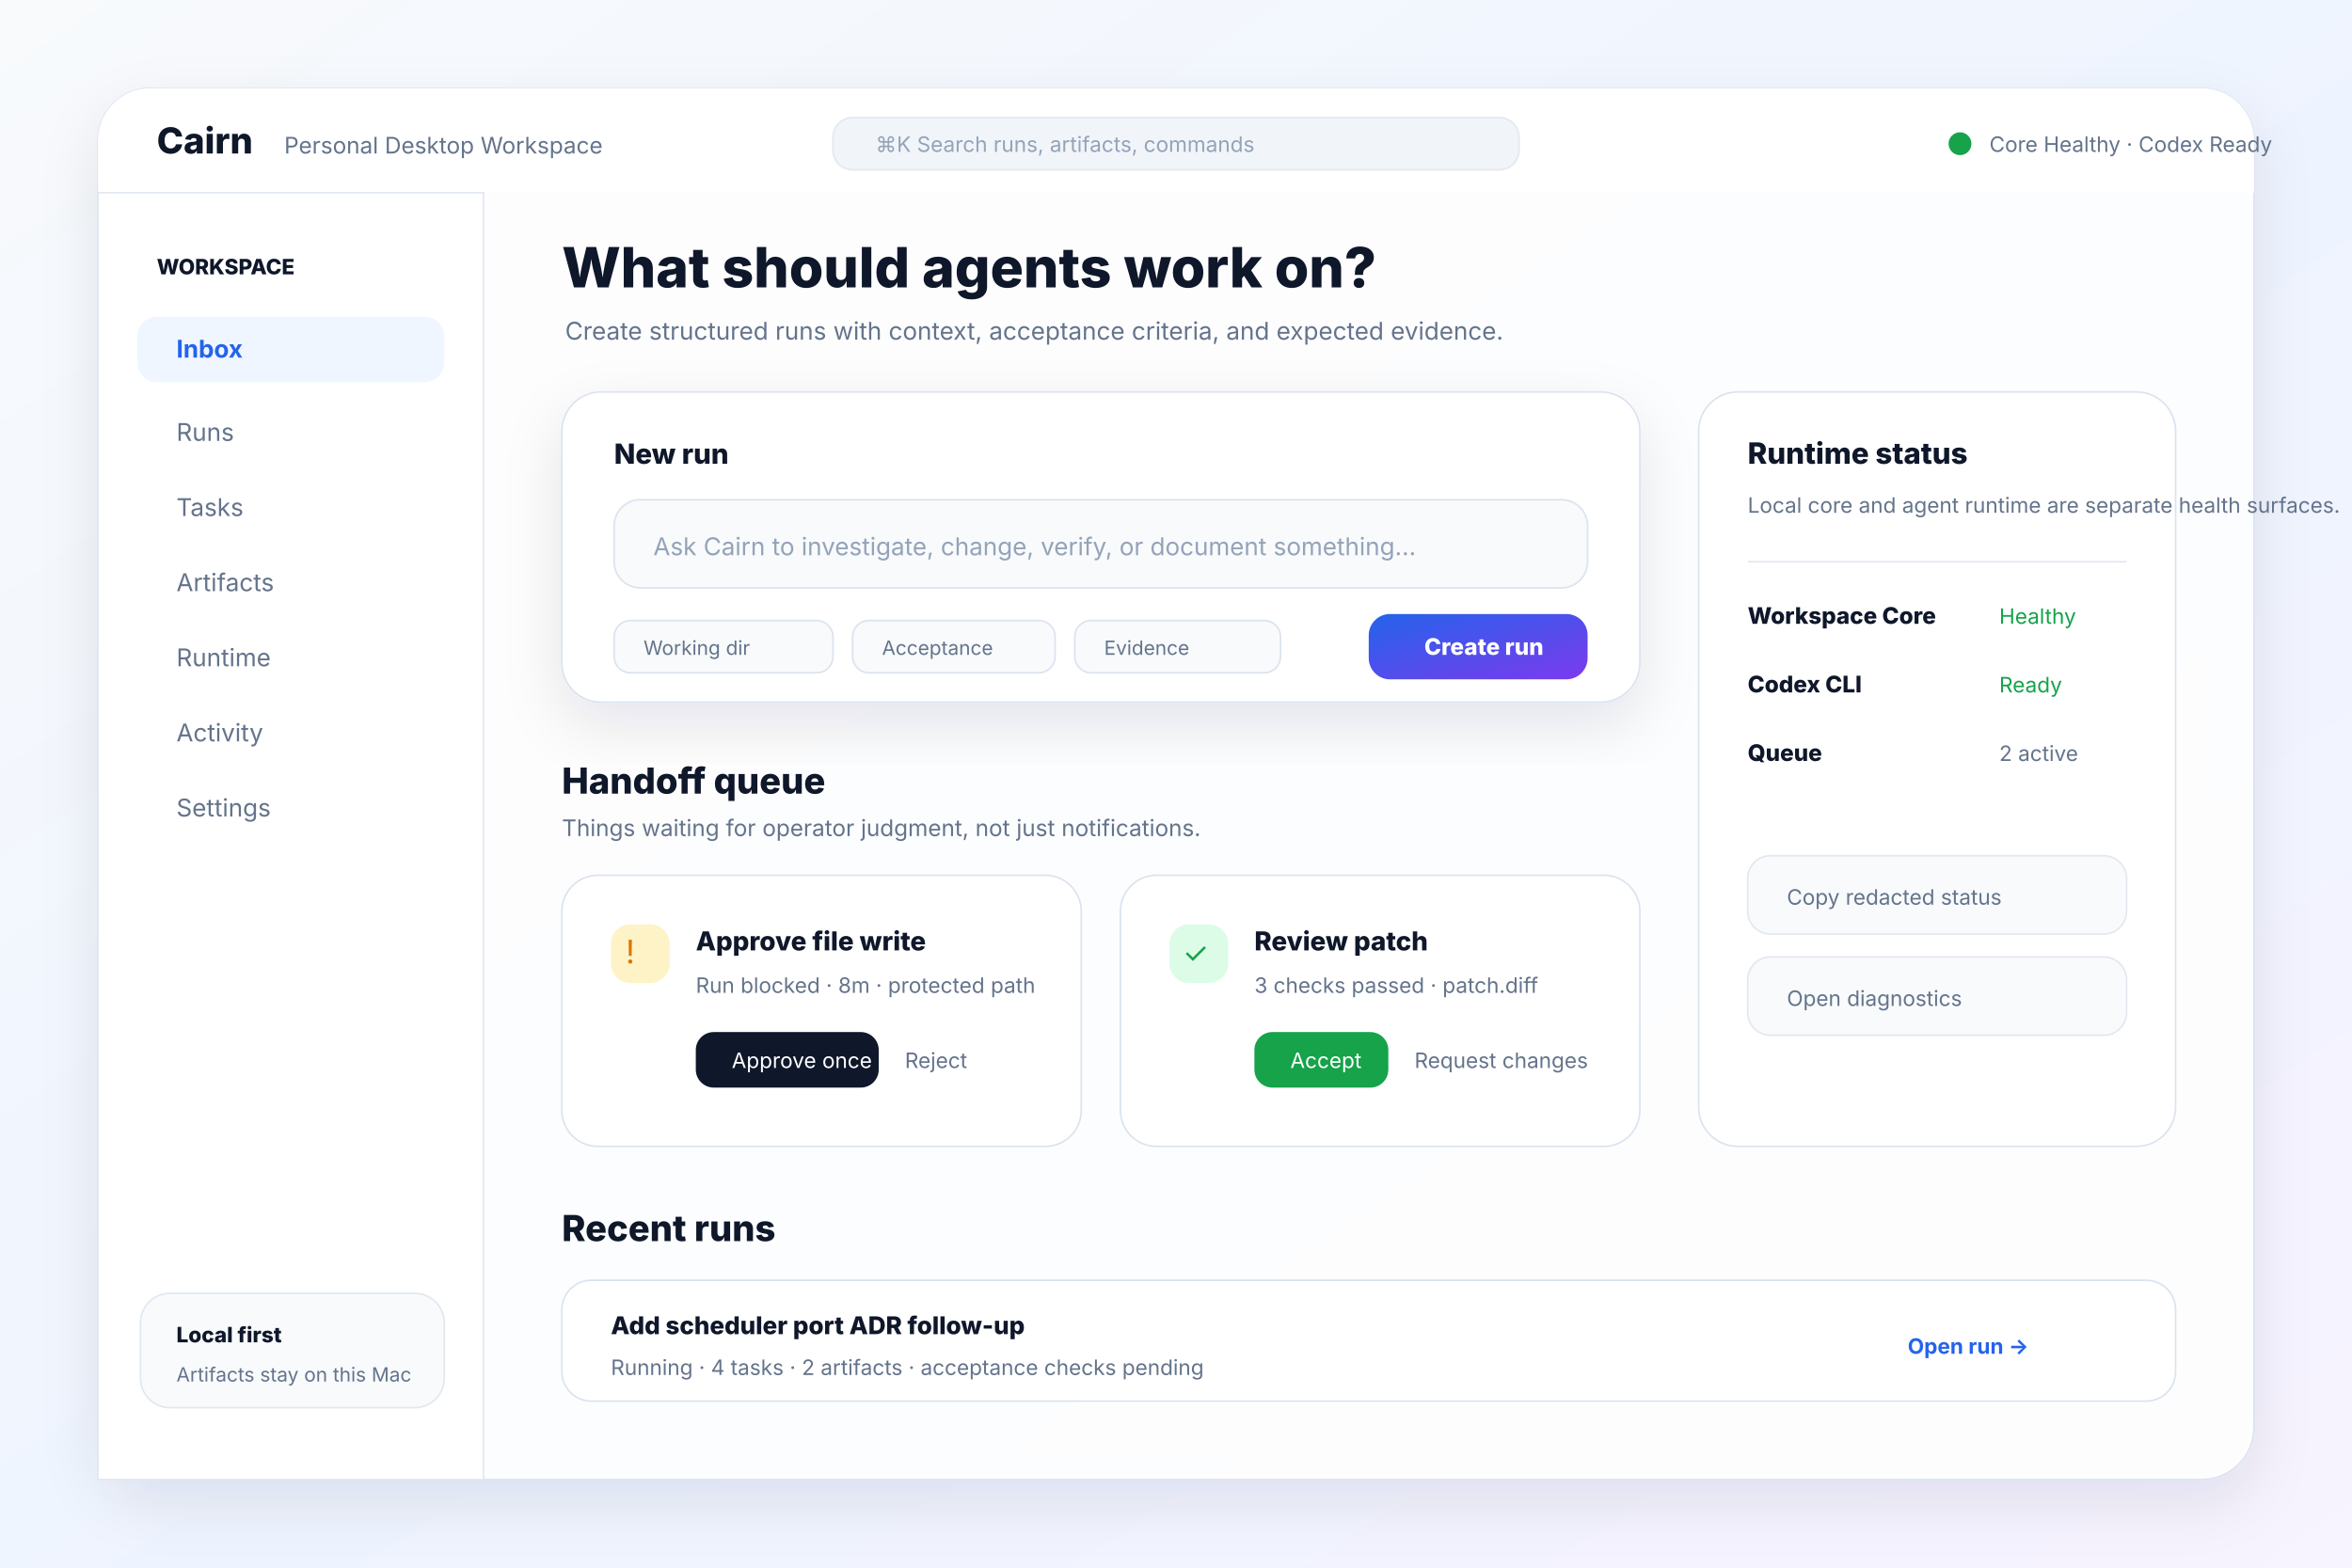
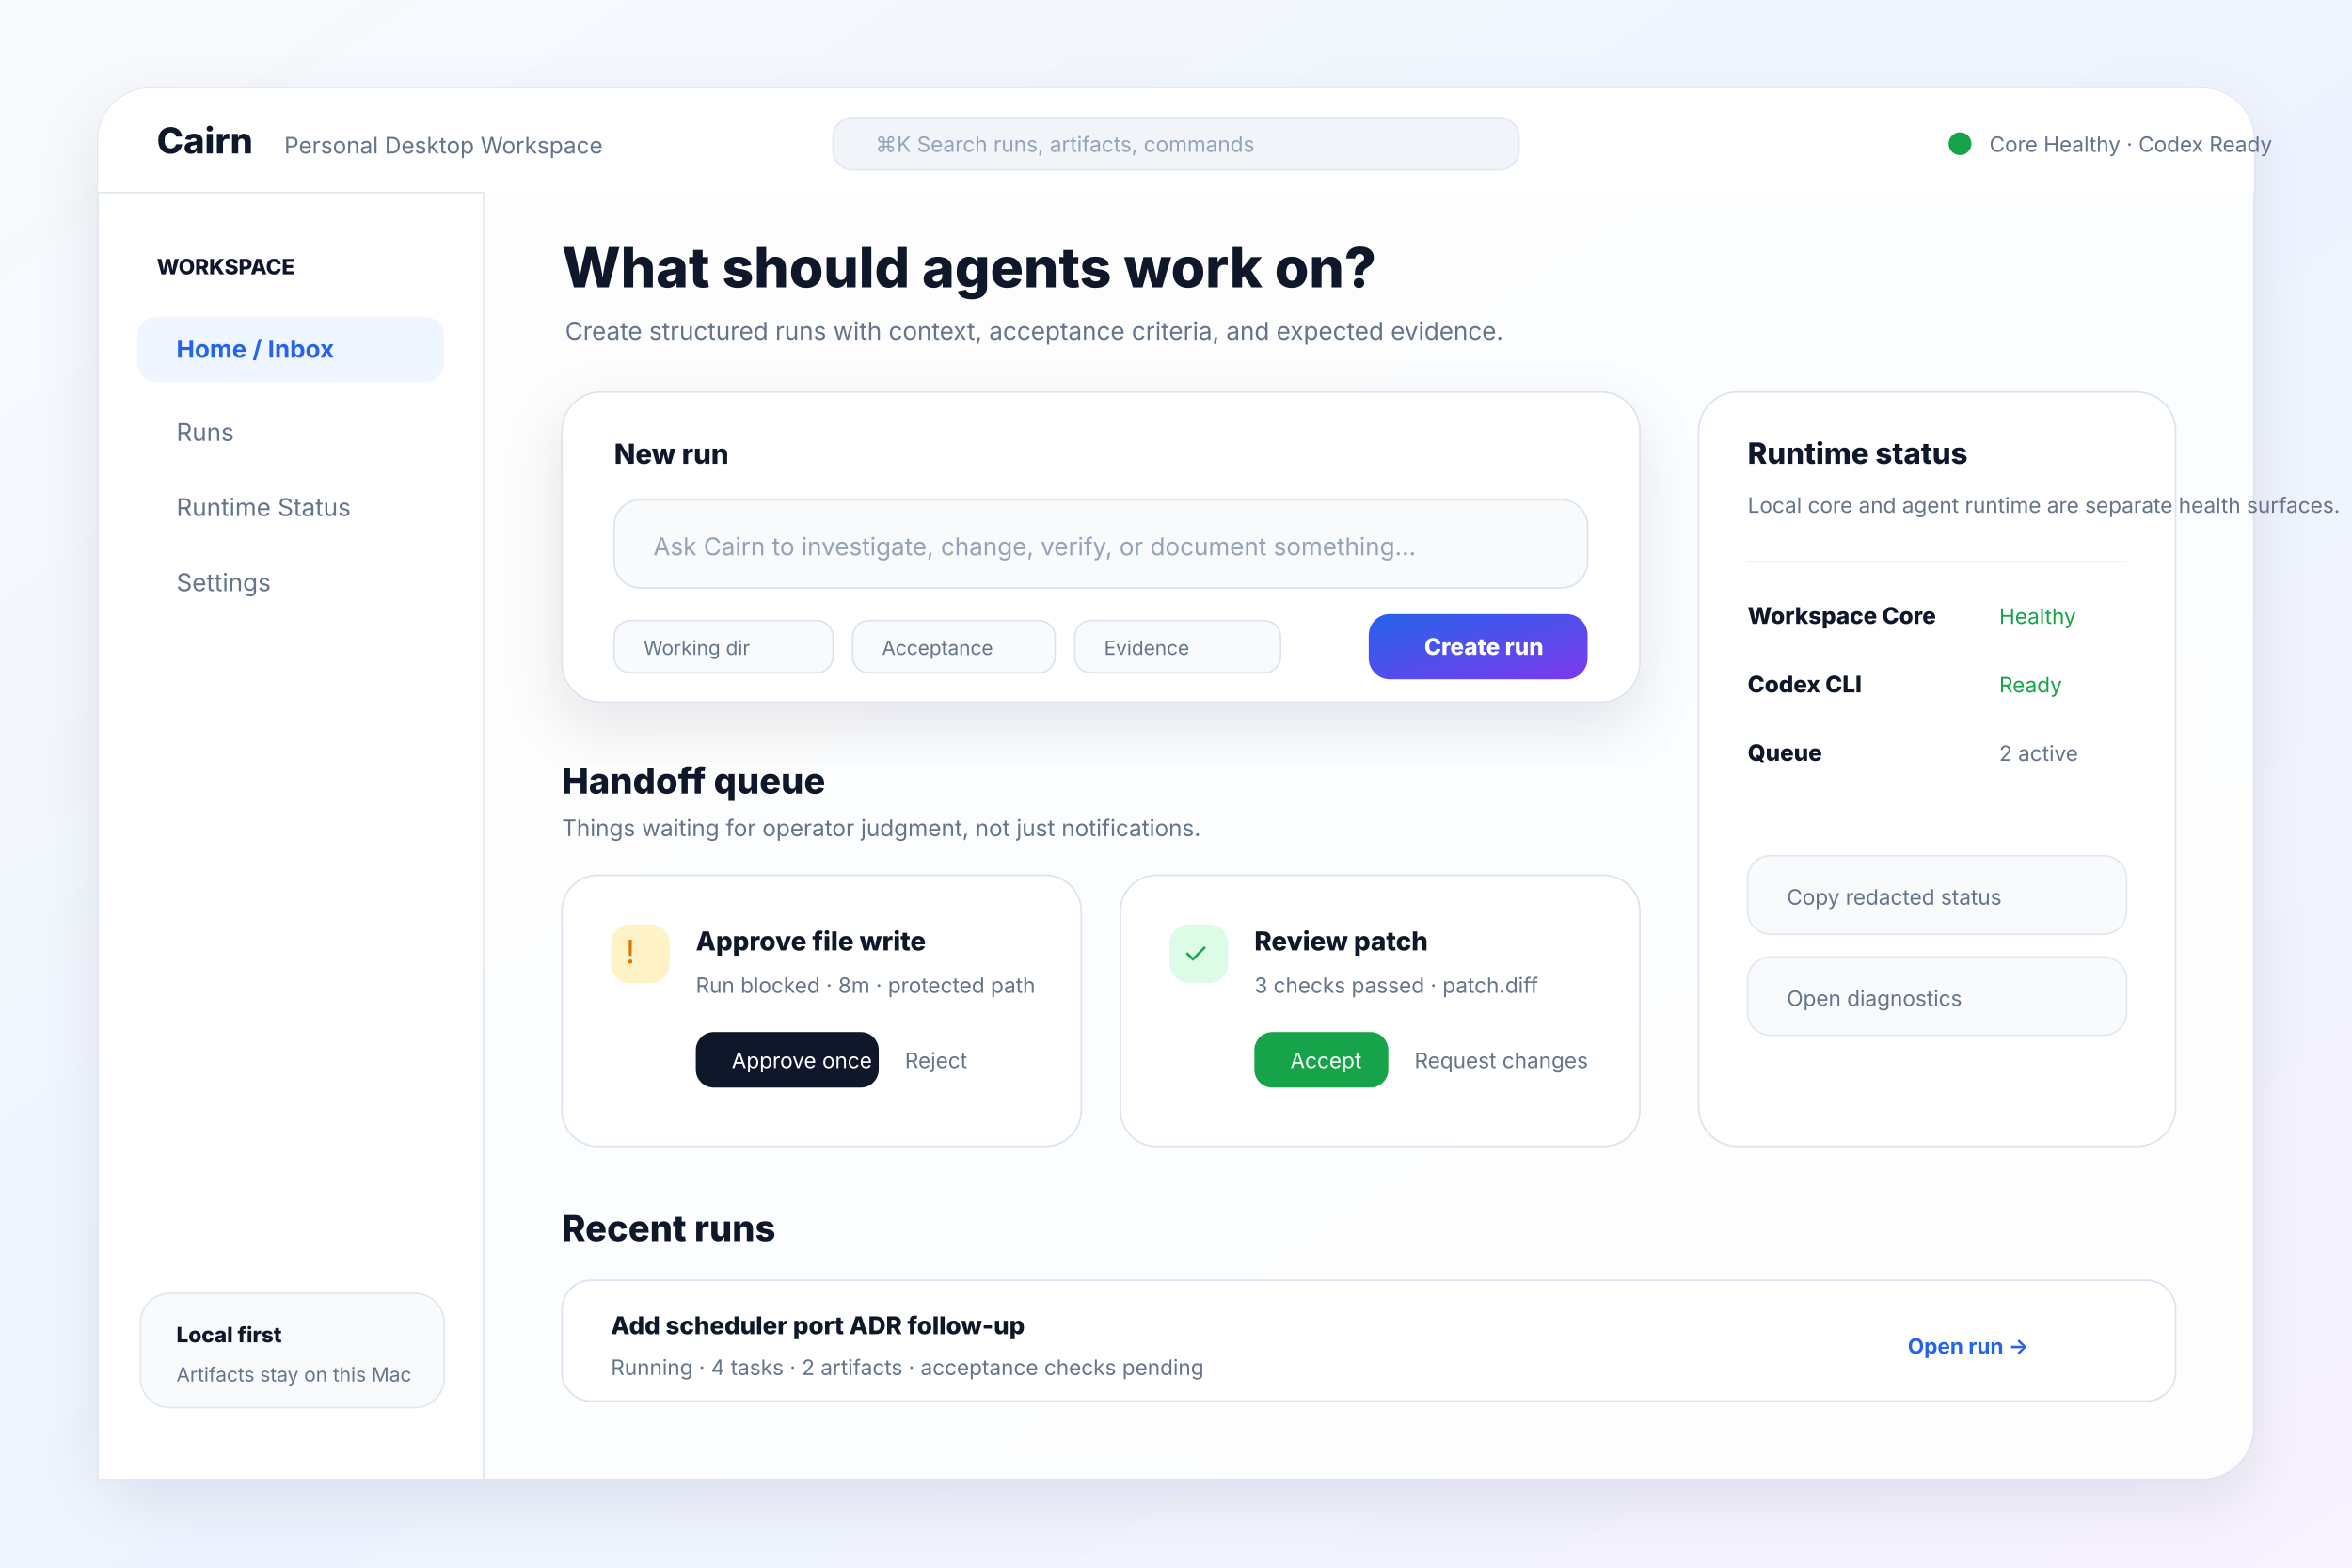
<svg xmlns="http://www.w3.org/2000/svg" width="1440" height="960" viewBox="0 0 1440 960" role="img" aria-labelledby="title desc">
  <defs>
    <linearGradient id="bg" x1="0" y1="0" x2="1" y2="1">
      <stop offset="0%" stop-color="#f8fafc" />
      <stop offset="55%" stop-color="#eef4ff" />
      <stop offset="100%" stop-color="#f7f3ff" />
    </linearGradient>
    <linearGradient id="brand" x1="0" y1="0" x2="1" y2="1">
      <stop offset="0%" stop-color="#2563eb" />
      <stop offset="100%" stop-color="#7c3aed" />
    </linearGradient>
    <filter id="shadow" x="-20%" y="-20%" width="140%" height="140%">
      <feDropShadow dx="0" dy="14" stdDeviation="18" flood-color="#0f172a" flood-opacity="0.10" />
    </filter>
    <style>
      .ui { font-family: Inter, ui-sans-serif, system-ui, -apple-system, BlinkMacSystemFont, 'Segoe UI', sans-serif; }
      .mono { font-family: SFMono-Regular, Menlo, Monaco, Consolas, monospace; }
      .title { font-weight: 760; fill: #0f172a; }
      .muted { fill: #64748b; }
      .soft { fill: #94a3b8; }
      .panel { fill: rgba(255,255,255,0.88); stroke: #dbe3ef; }
      .card { fill: #ffffff; stroke: #dbe3ef; }
      .hair { stroke: #e2e8f0; stroke-width: 1; }
      .blue { fill: #2563eb; }
      .green { fill: #16a34a; }
      .amber { fill: #d97706; }
      .red { fill: #dc2626; }
      .purple { fill: #7c3aed; }
    </style>
  </defs>
  <rect width="1440" height="960" fill="url(#bg)" />
  <rect x="60" y="54" width="1320" height="852" rx="32" class="panel" filter="url(#shadow)" />
  <rect x="60" y="54" width="1320" height="64" rx="32" fill="#ffffff" />
  <rect x="60" y="86" width="1320" height="32" fill="#ffffff" />
  <text x="96" y="94" class="ui title" font-size="22">Cairn</text>
  <text x="174" y="94" class="ui muted" font-size="14">Personal Desktop Workspace</text>
  <rect x="510" y="72" width="420" height="32" rx="12" fill="#f1f5f9" stroke="#e2e8f0" />
  <text x="536" y="93" class="ui soft" font-size="13">⌘K Search runs, artifacts, commands</text>
  <circle cx="1200" cy="88" r="7" fill="#16a34a" />
  <text x="1218" y="93" class="ui muted" font-size="13">Core Healthy · Codex Ready</text>
  <rect x="60" y="118" width="236" height="788" fill="#ffffff" stroke="#e2e8f0" />
  <text x="96" y="168" class="ui title" font-size="13">WORKSPACE</text>
  <rect x="84" y="194" width="188" height="40" rx="12" fill="#eff6ff" />
-   <text x="108" y="219" class="ui blue" font-size="15" font-weight="700">Inbox</text>
+   <text x="108" y="219" class="ui blue" font-size="15" font-weight="700">Home / Inbox</text>
  <text x="108" y="270" class="ui muted" font-size="15">Runs</text>
-   <text x="108" y="316" class="ui muted" font-size="15">Tasks</text>
-   <text x="108" y="362" class="ui muted" font-size="15">Artifacts</text>
-   <text x="108" y="408" class="ui muted" font-size="15">Runtime</text>
-   <text x="108" y="454" class="ui muted" font-size="15">Activity</text>
-   <text x="108" y="500" class="ui muted" font-size="15">Settings</text>
+   <text x="108" y="316" class="ui muted" font-size="15">Runtime Status</text>
+   <text x="108" y="362" class="ui muted" font-size="15">Settings</text>
  <rect x="86" y="792" width="186" height="70" rx="18" fill="#f8fafc" stroke="#e2e8f0" />
  <text x="108" y="822" class="ui title" font-size="13">Local first</text>
  <text x="108" y="846" class="ui muted" font-size="12">Artifacts stay on this Mac</text>
  <text x="344" y="176" class="ui title" font-size="34">What should agents work on?</text>
  <text x="346" y="208" class="ui muted" font-size="15">Create structured runs with context, acceptance criteria, and expected evidence.</text>
  <rect x="344" y="240" width="660" height="190" rx="24" class="card" filter="url(#shadow)" />
  <text x="376" y="284" class="ui title" font-size="17">New run</text>
  <rect x="376" y="306" width="596" height="54" rx="16" fill="#f8fafc" stroke="#dbe3ef" />
  <text x="400" y="340" class="ui soft" font-size="15">Ask Cairn to investigate, change, verify, or document something…</text>
  <rect x="376" y="380" width="134" height="32" rx="10" fill="#f8fafc" stroke="#dbe3ef" />
  <text x="394" y="401" class="ui muted" font-size="12">Working dir</text>
  <rect x="522" y="380" width="124" height="32" rx="10" fill="#f8fafc" stroke="#dbe3ef" />
  <text x="540" y="401" class="ui muted" font-size="12">Acceptance</text>
  <rect x="658" y="380" width="126" height="32" rx="10" fill="#f8fafc" stroke="#dbe3ef" />
  <text x="676" y="401" class="ui muted" font-size="12">Evidence</text>
  <rect x="838" y="376" width="134" height="40" rx="13" fill="url(#brand)" />
  <text x="872" y="401" class="ui" font-size="14" font-weight="760" fill="#ffffff">Create run</text>
  <text x="344" y="486" class="ui title" font-size="22">Handoff queue</text>
  <text x="344" y="512" class="ui muted" font-size="14">Things waiting for operator judgment, not just notifications.</text>
  <rect x="344" y="536" width="318" height="166" rx="22" class="card" />
  <rect x="374" y="566" width="36" height="36" rx="12" fill="#fef3c7" />
  <text x="383" y="590" class="ui amber" font-size="20">!</text>
  <text x="426" y="582" class="ui title" font-size="16">Approve file write</text>
  <text x="426" y="608" class="ui muted" font-size="13">Run blocked · 8m · protected path</text>
  <rect x="426" y="632" width="112" height="34" rx="11" fill="#0f172a" />
  <text x="448" y="654" class="ui" font-size="13" fill="#ffffff">Approve once</text>
  <text x="554" y="654" class="ui muted" font-size="13">Reject</text>
  <rect x="686" y="536" width="318" height="166" rx="22" class="card" />
  <rect x="716" y="566" width="36" height="36" rx="12" fill="#dcfce7" />
  <text x="724" y="590" class="ui green" font-size="18">✓</text>
  <text x="768" y="582" class="ui title" font-size="16">Review patch</text>
  <text x="768" y="608" class="ui muted" font-size="13">3 checks passed · patch.diff</text>
  <rect x="768" y="632" width="82" height="34" rx="11" fill="#16a34a" />
  <text x="790" y="654" class="ui" font-size="13" fill="#ffffff">Accept</text>
  <text x="866" y="654" class="ui muted" font-size="13">Request changes</text>
  <rect x="1040" y="240" width="292" height="462" rx="24" class="card" />
  <text x="1070" y="284" class="ui title" font-size="18">Runtime status</text>
  <text x="1070" y="314" class="ui muted" font-size="13">Local core and agent runtime are separate health surfaces.</text>
  <line x1="1070" y1="344" x2="1302" y2="344" class="hair" />
  <text x="1070" y="382" class="ui title" font-size="14">Workspace Core</text>
  <text x="1224" y="382" class="ui green" font-size="13">Healthy</text>
  <text x="1070" y="424" class="ui title" font-size="14">Codex CLI</text>
  <text x="1224" y="424" class="ui green" font-size="13">Ready</text>
  <text x="1070" y="466" class="ui title" font-size="14">Queue</text>
  <text x="1224" y="466" class="ui muted" font-size="13">2 active</text>
  <rect x="1070" y="524" width="232" height="48" rx="14" fill="#f8fafc" stroke="#e2e8f0" />
  <text x="1094" y="554" class="ui muted" font-size="13">Copy redacted status</text>
  <rect x="1070" y="586" width="232" height="48" rx="14" fill="#f8fafc" stroke="#e2e8f0" />
  <text x="1094" y="616" class="ui muted" font-size="13">Open diagnostics</text>
  <text x="344" y="760" class="ui title" font-size="22">Recent runs</text>
  <rect x="344" y="784" width="988" height="74" rx="18" class="card" />
  <text x="374" y="817" class="ui title" font-size="15">Add scheduler port ADR follow-up</text>
  <text x="374" y="842" class="ui muted" font-size="13">Running · 4 tasks · 2 artifacts · acceptance checks pending</text>
  <text x="1168" y="829" class="ui blue" font-size="13" font-weight="700">Open run →</text>
</svg>
